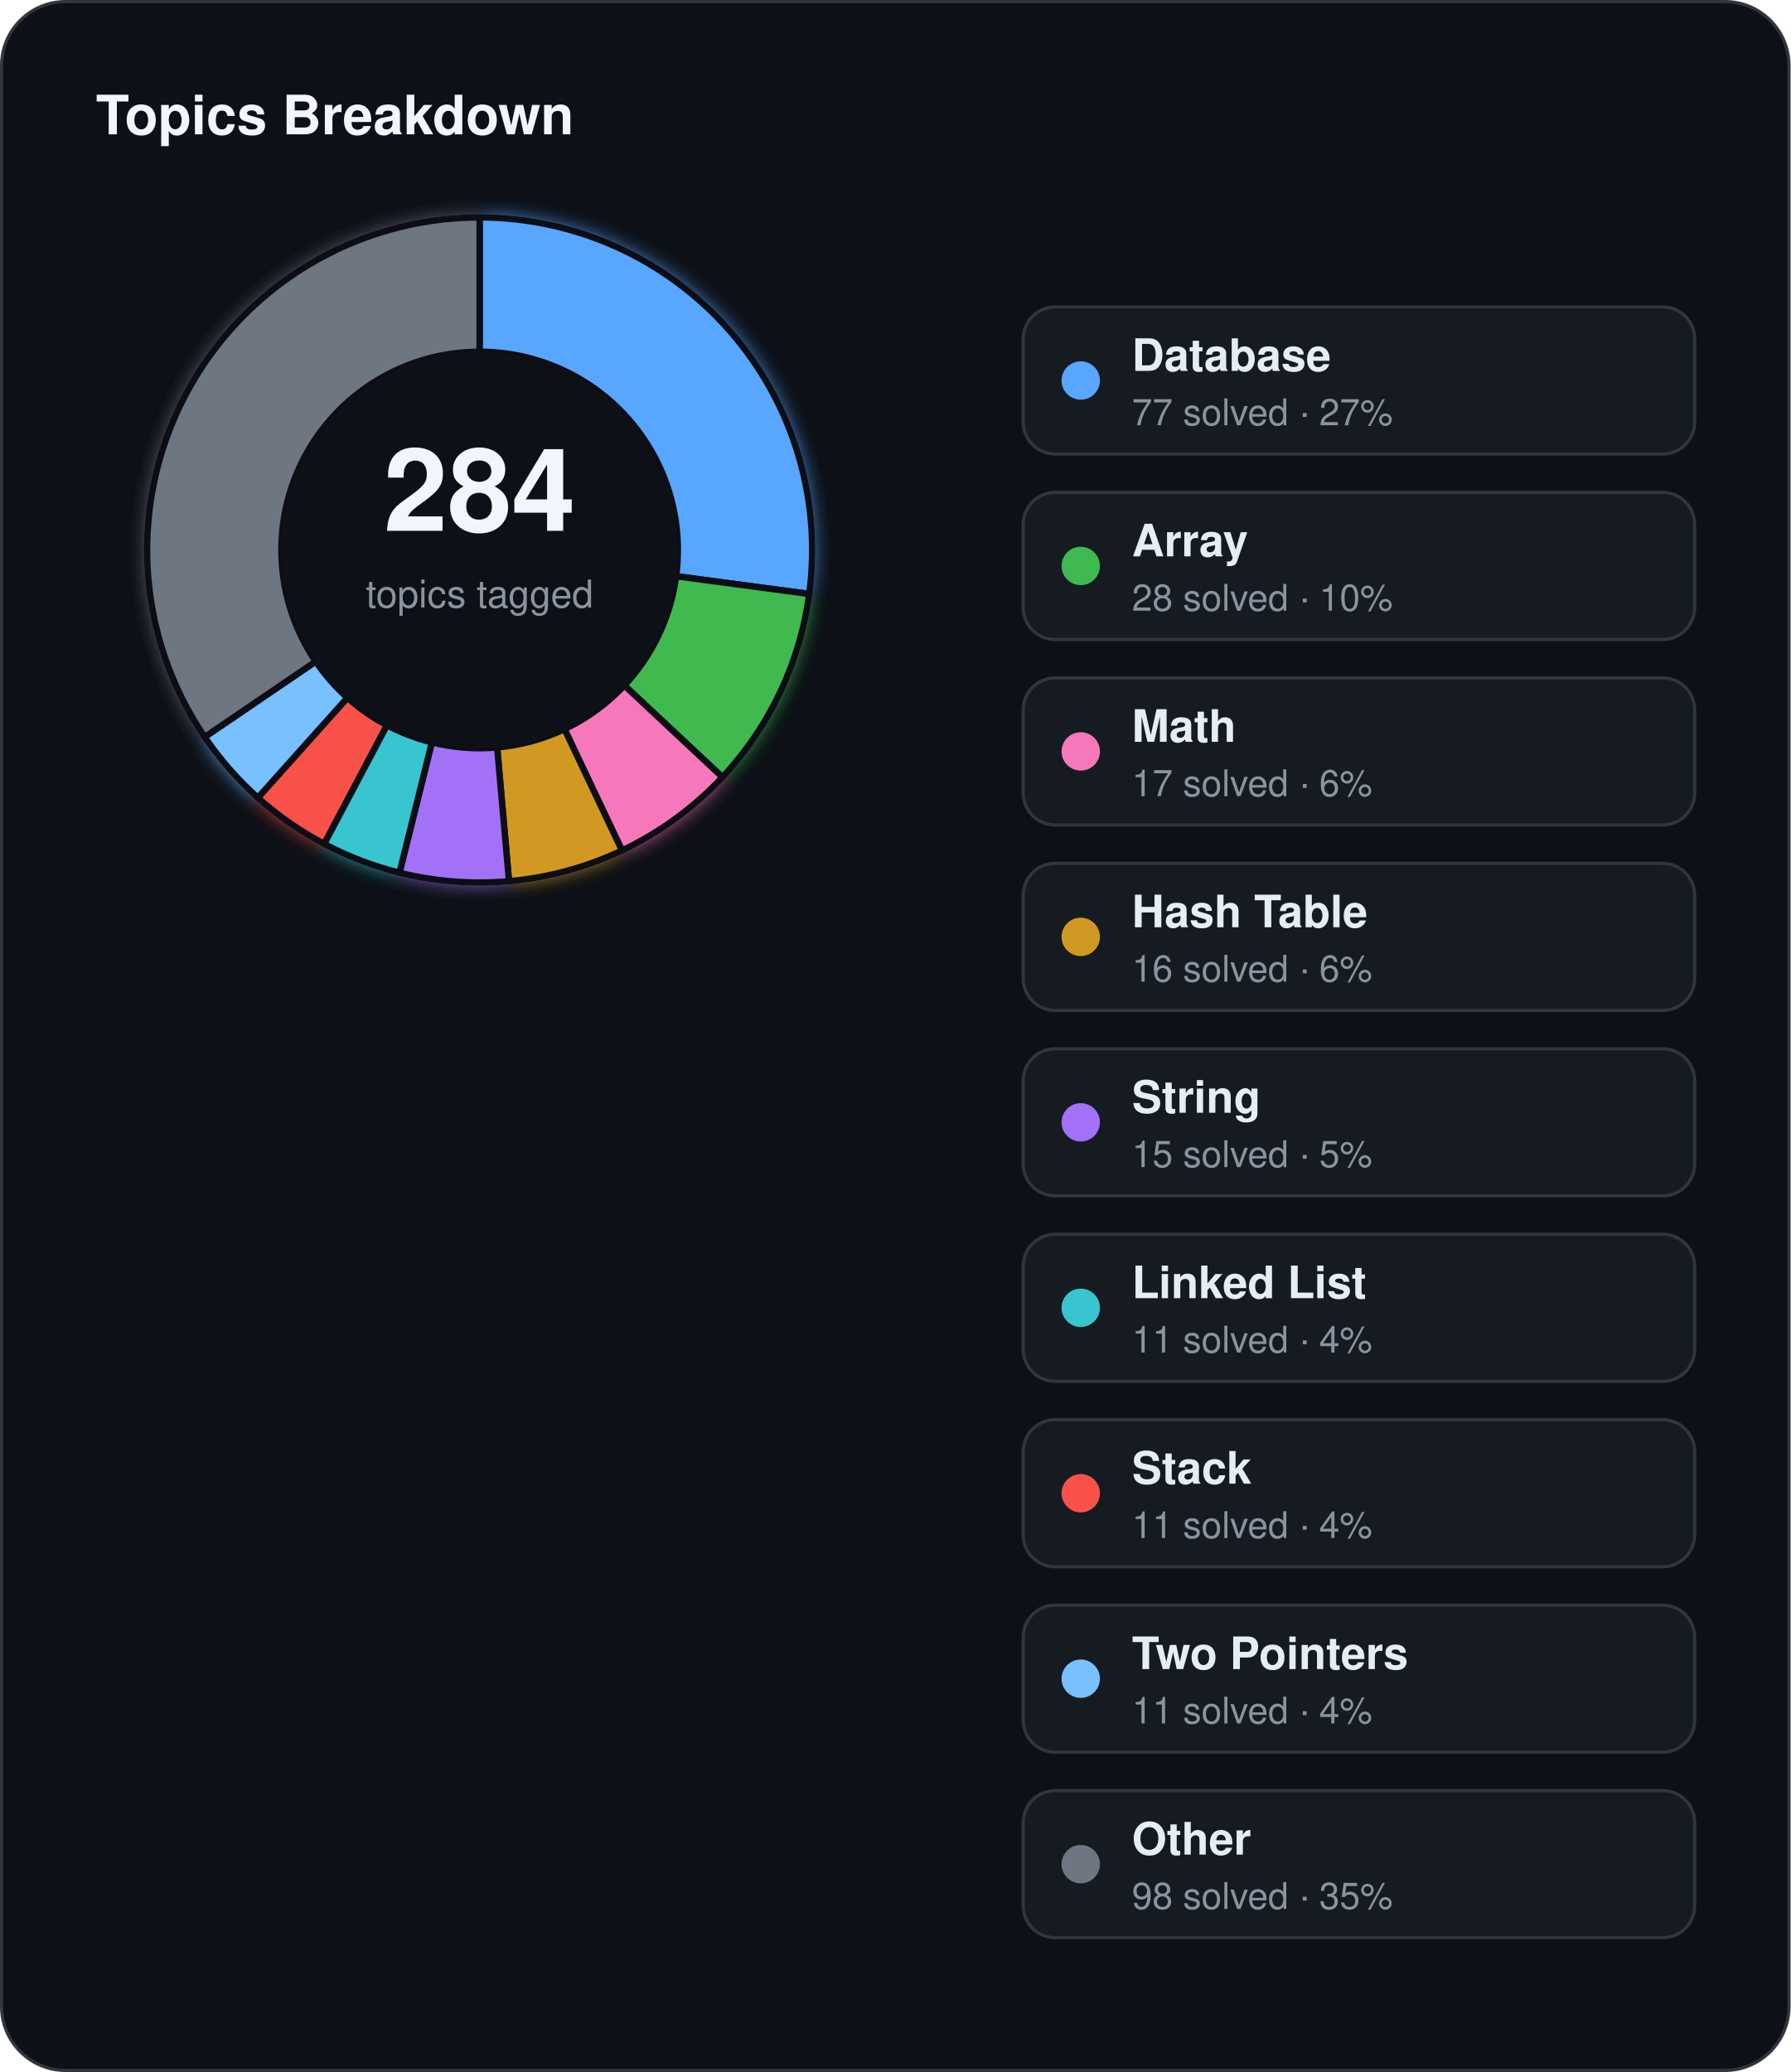
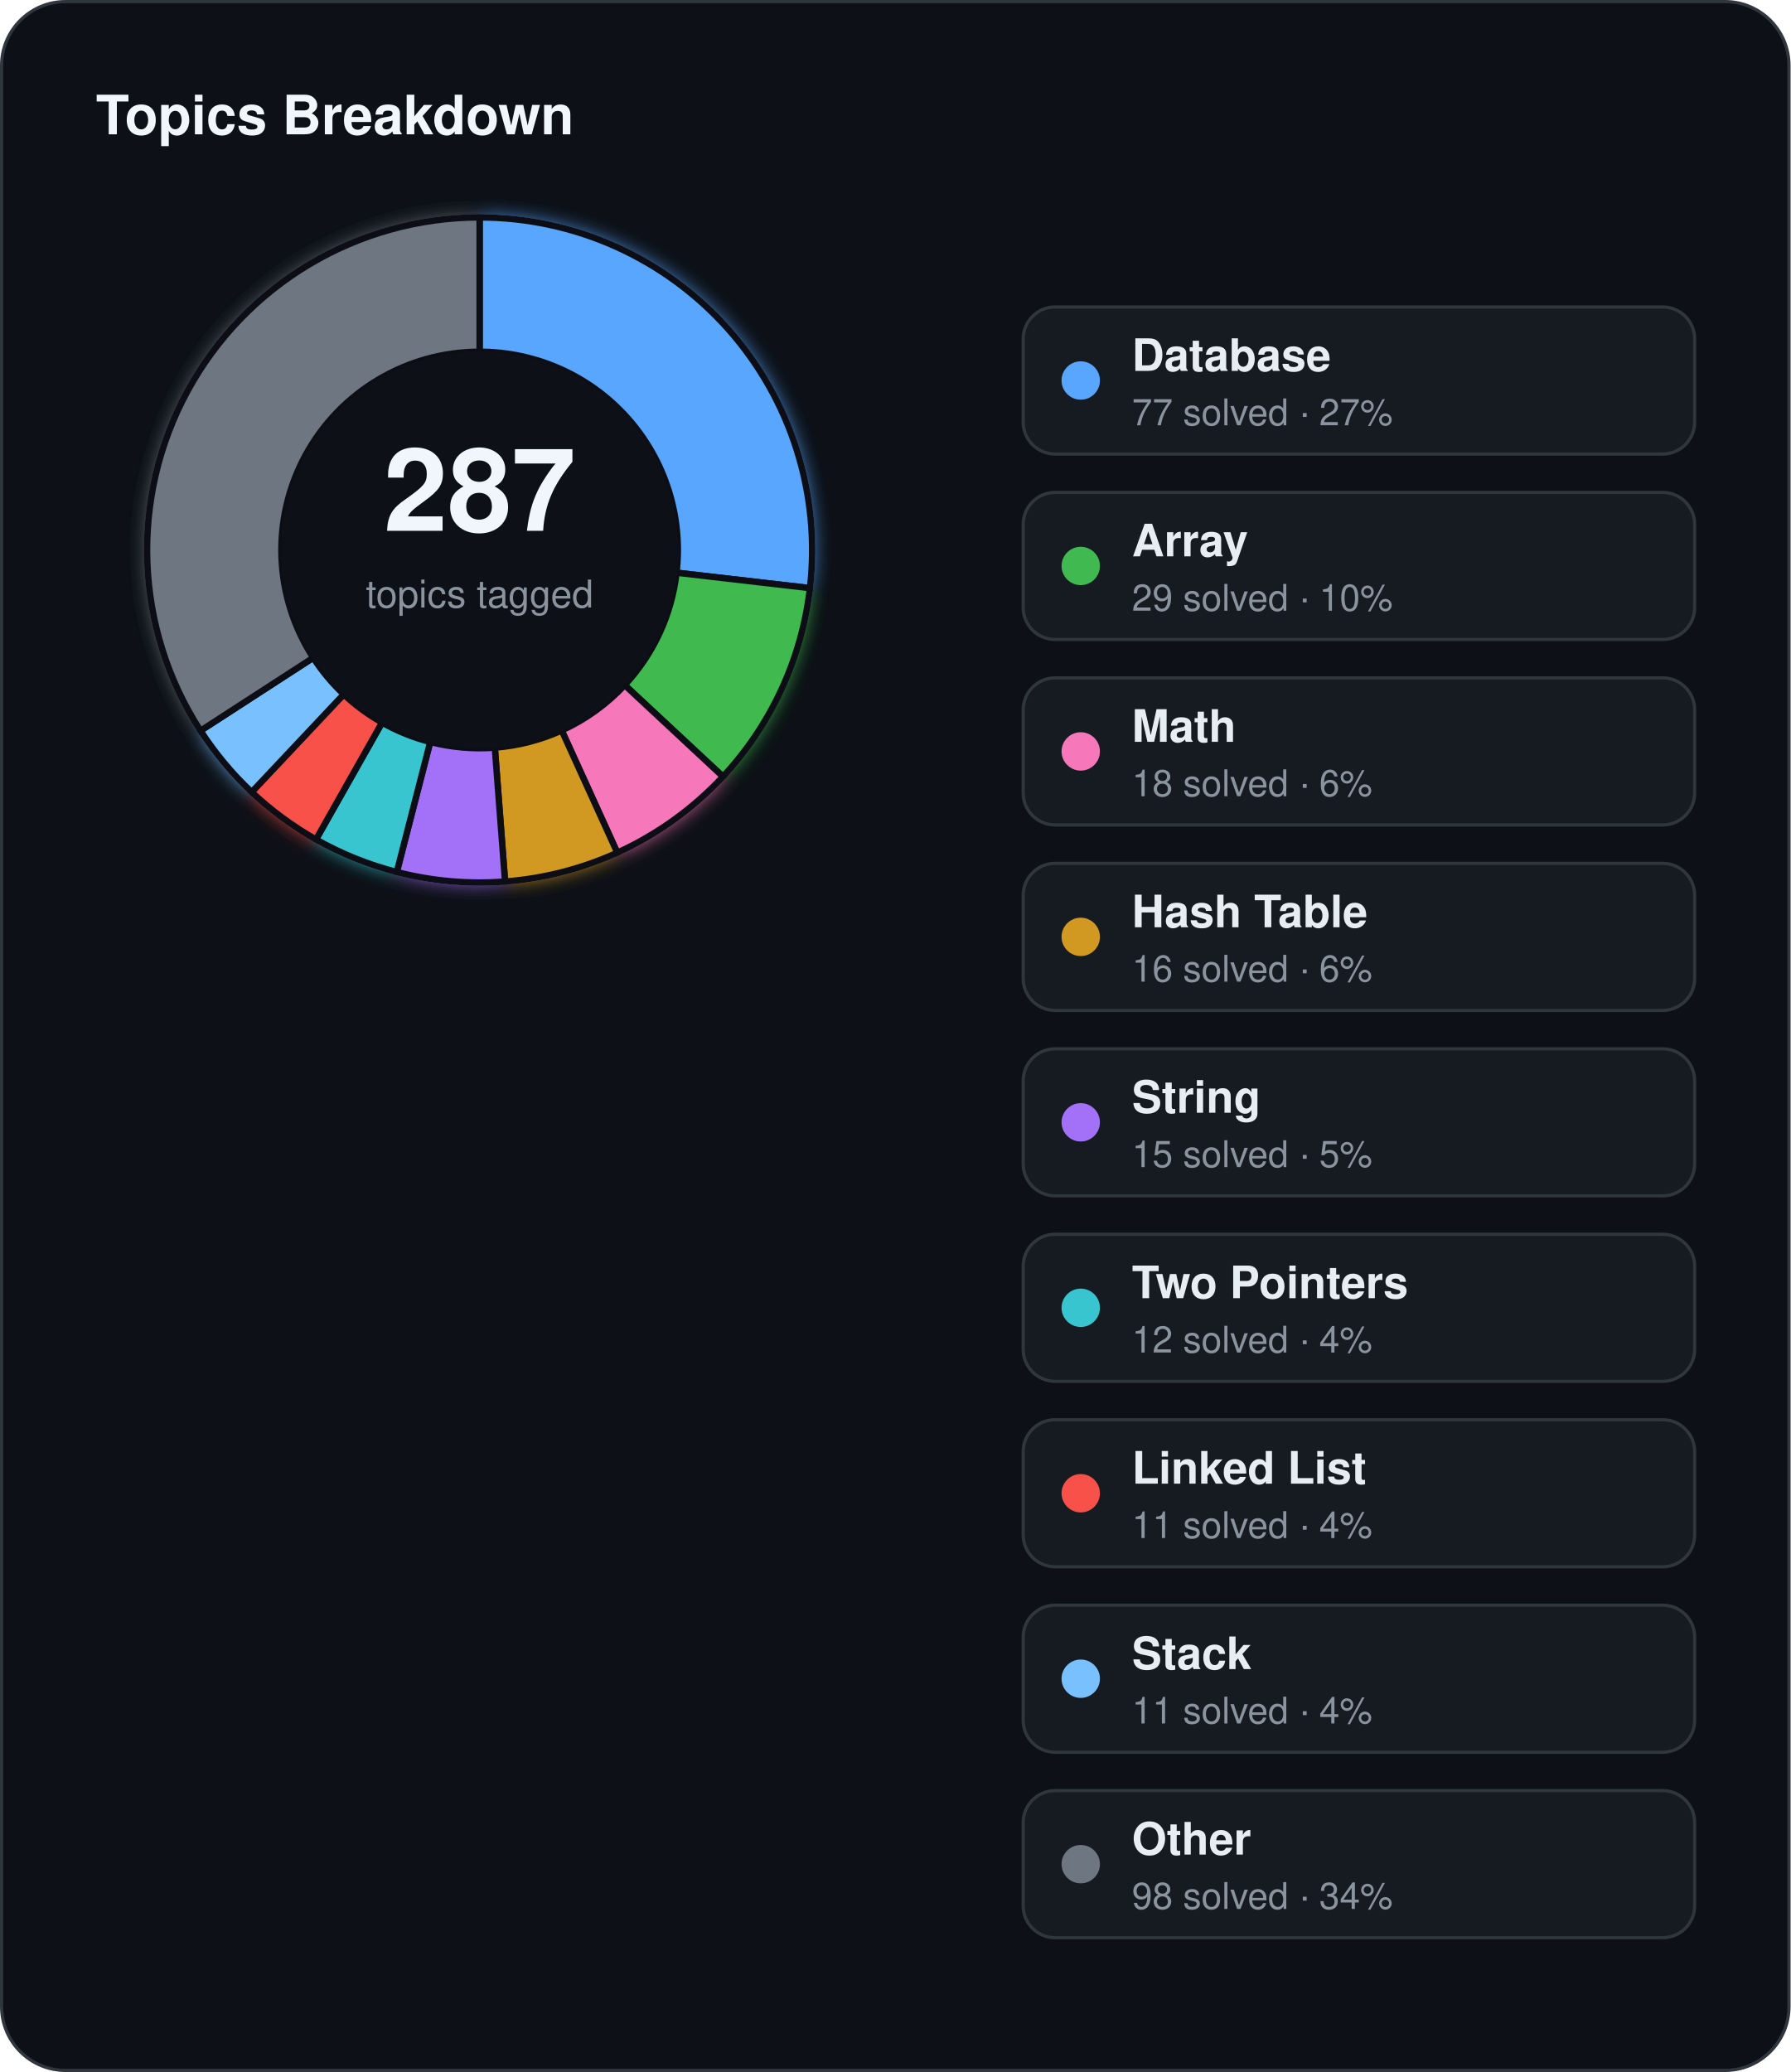
<svg xmlns="http://www.w3.org/2000/svg" width="560" height="648" viewBox="0 0 560 648">
  <defs>
    <filter id="topics-glow" x="-60%" y="-60%" width="220%" height="220%">
      <feGaussianBlur stdDeviation="3" result="blur" />
      <feMerge>
        <feMergeNode in="blur" />
        <feMergeNode in="SourceGraphic" />
      </feMerge>
    </filter>
  </defs>
  <rect x="0.5" y="0.5" width="559" height="647" rx="20" fill="#0d1117" stroke="#30363d" stroke-width="1" />
  <text x="30" y="42" fill="#f0f6fc" font-family="Segoe UI, Helvetica, Arial, sans-serif" font-size="17" font-weight="700">Topics Breakdown</text>
  <g filter="url(#topics-glow)">
-     <path d="M 150.00,68.00 A 104,104 0 0 1 253.09,185.76 L 211.45,180.21 A 62,62 0 0 0 150.00,110.00 Z" fill="#58a6ff" stroke="#0d1117" stroke-width="2" />
-     <path d="M 253.09,185.76 A 104,104 0 0 1 225.94,243.06 L 195.27,214.36 A 62,62 0 0 0 211.45,180.21 Z" fill="#3fb950" stroke="#0d1117" stroke-width="2" />
-     <path d="M 225.94,243.06 A 104,104 0 0 1 194.53,265.98 L 176.55,228.03 A 62,62 0 0 0 195.27,214.36 Z" fill="#f778ba" stroke="#0d1117" stroke-width="2" />
-     <path d="M 194.53,265.98 A 104,104 0 0 1 159.19,275.59 L 155.48,233.76 A 62,62 0 0 0 176.55,228.03 Z" fill="#d29922" stroke="#0d1117" stroke-width="2" />
-     <path d="M 159.19,275.59 A 104,104 0 0 1 124.94,272.94 L 135.06,232.17 A 62,62 0 0 0 155.48,233.76 Z" fill="#a371f7" stroke="#0d1117" stroke-width="2" />
-     <path d="M 124.94,272.94 A 104,104 0 0 1 101.36,263.92 L 121.00,226.80 A 62,62 0 0 0 135.06,232.17 Z" fill="#39c5cf" stroke="#0d1117" stroke-width="2" />
-     <path d="M 101.36,263.92 A 104,104 0 0 1 80.64,249.49 L 108.65,218.20 A 62,62 0 0 0 121.00,226.80 Z" fill="#f85149" stroke="#0d1117" stroke-width="2" />
-     <path d="M 80.64,249.49 A 104,104 0 0 1 64.01,230.49 L 98.74,206.87 A 62,62 0 0 0 108.65,218.20 Z" fill="#79c0ff" stroke="#0d1117" stroke-width="2" />
-     <path d="M 64.01,230.49 A 104,104 0 0 1 150.00,68.00 L 150.00,110.00 A 62,62 0 0 0 98.74,206.87 Z" fill="#6e7681" stroke="#0d1117" stroke-width="2" />
+     <path d="M 150.00,68.00 A 104,104 0 0 1 253.31,183.93 L 211.59,179.11 A 62,62 0 0 0 150.00,110.00 Z" fill="#58a6ff" stroke="#0d1117" stroke-width="2" />
+     <path d="M 253.31,183.93 A 104,104 0 0 1 226.11,242.88 L 195.37,214.25 A 62,62 0 0 0 211.59,179.11 Z" fill="#3fb950" stroke="#0d1117" stroke-width="2" />
+     <path d="M 226.11,242.88 A 104,104 0 0 1 193.06,266.67 L 175.67,228.44 A 62,62 0 0 0 195.37,214.25 Z" fill="#f778ba" stroke="#0d1117" stroke-width="2" />
+     <path d="M 193.06,266.67 A 104,104 0 0 1 157.96,275.69 L 154.75,233.82 A 62,62 0 0 0 175.67,228.44 Z" fill="#d29922" stroke="#0d1117" stroke-width="2" />
+     <path d="M 157.96,275.69 A 104,104 0 0 1 124.09,272.72 L 134.55,232.05 A 62,62 0 0 0 154.75,233.82 Z" fill="#a371f7" stroke="#0d1117" stroke-width="2" />
+     <path d="M 124.09,272.72 A 104,104 0 0 1 98.82,262.54 L 119.49,225.97 A 62,62 0 0 0 134.55,232.05 Z" fill="#39c5cf" stroke="#0d1117" stroke-width="2" />
+     <path d="M 98.82,262.54 A 104,104 0 0 1 78.71,247.72 L 107.50,217.14 A 62,62 0 0 0 119.49,225.97 Z" fill="#f85149" stroke="#0d1117" stroke-width="2" />
+     <path d="M 78.71,247.72 A 104,104 0 0 1 62.71,228.53 L 97.96,205.70 A 62,62 0 0 0 107.50,217.14 Z" fill="#79c0ff" stroke="#0d1117" stroke-width="2" />
+     <path d="M 62.71,228.53 A 104,104 0 0 1 150.00,68.00 L 150.00,110.00 A 62,62 0 0 0 97.96,205.70 Z" fill="#6e7681" stroke="#0d1117" stroke-width="2" />
  </g>
  <circle cx="150" cy="172" r="62" fill="#0d1117" />
-   <text x="150" y="166" text-anchor="middle" fill="#f0f6fc" font-family="Segoe UI, Helvetica, Arial, sans-serif" font-size="36" font-weight="700">284</text>
+   <text x="150" y="166" text-anchor="middle" fill="#f0f6fc" font-family="Segoe UI, Helvetica, Arial, sans-serif" font-size="36" font-weight="700">287</text>
  <text x="150" y="190" text-anchor="middle" fill="#8b949e" font-family="Segoe UI, Helvetica, Arial, sans-serif" font-size="12">topics tagged</text>
  <rect x="320" y="96" width="210" height="46" rx="10" fill="#161b22" stroke="#30363d" stroke-width="1" />
  <circle cx="338" cy="119" r="6" fill="#58a6ff" />
  <text x="354" y="116" fill="#e6edf3" font-family="Segoe UI, Helvetica, Arial, sans-serif" font-size="14" font-weight="600">Database</text>
  <text x="354" y="133" fill="#8b949e" font-family="Segoe UI, Helvetica, Arial, sans-serif" font-size="11.5">77 solved · 27%</text>
  <rect x="320" y="154" width="210" height="46" rx="10" fill="#161b22" stroke="#30363d" stroke-width="1" />
  <circle cx="338" cy="177" r="6" fill="#3fb950" />
  <text x="354" y="174" fill="#e6edf3" font-family="Segoe UI, Helvetica, Arial, sans-serif" font-size="14" font-weight="600">Array</text>
-   <text x="354" y="191" fill="#8b949e" font-family="Segoe UI, Helvetica, Arial, sans-serif" font-size="11.5">28 solved · 10%</text>
+   <text x="354" y="191" fill="#8b949e" font-family="Segoe UI, Helvetica, Arial, sans-serif" font-size="11.5">29 solved · 10%</text>
  <rect x="320" y="212" width="210" height="46" rx="10" fill="#161b22" stroke="#30363d" stroke-width="1" />
  <circle cx="338" cy="235" r="6" fill="#f778ba" />
  <text x="354" y="232" fill="#e6edf3" font-family="Segoe UI, Helvetica, Arial, sans-serif" font-size="14" font-weight="600">Math</text>
-   <text x="354" y="249" fill="#8b949e" font-family="Segoe UI, Helvetica, Arial, sans-serif" font-size="11.5">17 solved · 6%</text>
+   <text x="354" y="249" fill="#8b949e" font-family="Segoe UI, Helvetica, Arial, sans-serif" font-size="11.5">18 solved · 6%</text>
  <rect x="320" y="270" width="210" height="46" rx="10" fill="#161b22" stroke="#30363d" stroke-width="1" />
  <circle cx="338" cy="293" r="6" fill="#d29922" />
  <text x="354" y="290" fill="#e6edf3" font-family="Segoe UI, Helvetica, Arial, sans-serif" font-size="14" font-weight="600">Hash Table</text>
  <text x="354" y="307" fill="#8b949e" font-family="Segoe UI, Helvetica, Arial, sans-serif" font-size="11.5">16 solved · 6%</text>
  <rect x="320" y="328" width="210" height="46" rx="10" fill="#161b22" stroke="#30363d" stroke-width="1" />
  <circle cx="338" cy="351" r="6" fill="#a371f7" />
  <text x="354" y="348" fill="#e6edf3" font-family="Segoe UI, Helvetica, Arial, sans-serif" font-size="14" font-weight="600">String</text>
  <text x="354" y="365" fill="#8b949e" font-family="Segoe UI, Helvetica, Arial, sans-serif" font-size="11.5">15 solved · 5%</text>
  <rect x="320" y="386" width="210" height="46" rx="10" fill="#161b22" stroke="#30363d" stroke-width="1" />
  <circle cx="338" cy="409" r="6" fill="#39c5cf" />
-   <text x="354" y="406" fill="#e6edf3" font-family="Segoe UI, Helvetica, Arial, sans-serif" font-size="14" font-weight="600">Linked List</text>
-   <text x="354" y="423" fill="#8b949e" font-family="Segoe UI, Helvetica, Arial, sans-serif" font-size="11.5">11 solved · 4%</text>
+   <text x="354" y="406" fill="#e6edf3" font-family="Segoe UI, Helvetica, Arial, sans-serif" font-size="14" font-weight="600">Two Pointers</text>
+   <text x="354" y="423" fill="#8b949e" font-family="Segoe UI, Helvetica, Arial, sans-serif" font-size="11.5">12 solved · 4%</text>
  <rect x="320" y="444" width="210" height="46" rx="10" fill="#161b22" stroke="#30363d" stroke-width="1" />
  <circle cx="338" cy="467" r="6" fill="#f85149" />
-   <text x="354" y="464" fill="#e6edf3" font-family="Segoe UI, Helvetica, Arial, sans-serif" font-size="14" font-weight="600">Stack</text>
+   <text x="354" y="464" fill="#e6edf3" font-family="Segoe UI, Helvetica, Arial, sans-serif" font-size="14" font-weight="600">Linked List</text>
  <text x="354" y="481" fill="#8b949e" font-family="Segoe UI, Helvetica, Arial, sans-serif" font-size="11.5">11 solved · 4%</text>
  <rect x="320" y="502" width="210" height="46" rx="10" fill="#161b22" stroke="#30363d" stroke-width="1" />
  <circle cx="338" cy="525" r="6" fill="#79c0ff" />
-   <text x="354" y="522" fill="#e6edf3" font-family="Segoe UI, Helvetica, Arial, sans-serif" font-size="14" font-weight="600">Two Pointers</text>
+   <text x="354" y="522" fill="#e6edf3" font-family="Segoe UI, Helvetica, Arial, sans-serif" font-size="14" font-weight="600">Stack</text>
  <text x="354" y="539" fill="#8b949e" font-family="Segoe UI, Helvetica, Arial, sans-serif" font-size="11.5">11 solved · 4%</text>
  <rect x="320" y="560" width="210" height="46" rx="10" fill="#161b22" stroke="#30363d" stroke-width="1" />
  <circle cx="338" cy="583" r="6" fill="#6e7681" />
  <text x="354" y="580" fill="#e6edf3" font-family="Segoe UI, Helvetica, Arial, sans-serif" font-size="14" font-weight="600">Other</text>
-   <text x="354" y="597" fill="#8b949e" font-family="Segoe UI, Helvetica, Arial, sans-serif" font-size="11.5">98 solved · 35%</text>
+   <text x="354" y="597" fill="#8b949e" font-family="Segoe UI, Helvetica, Arial, sans-serif" font-size="11.5">98 solved · 34%</text>
</svg>
